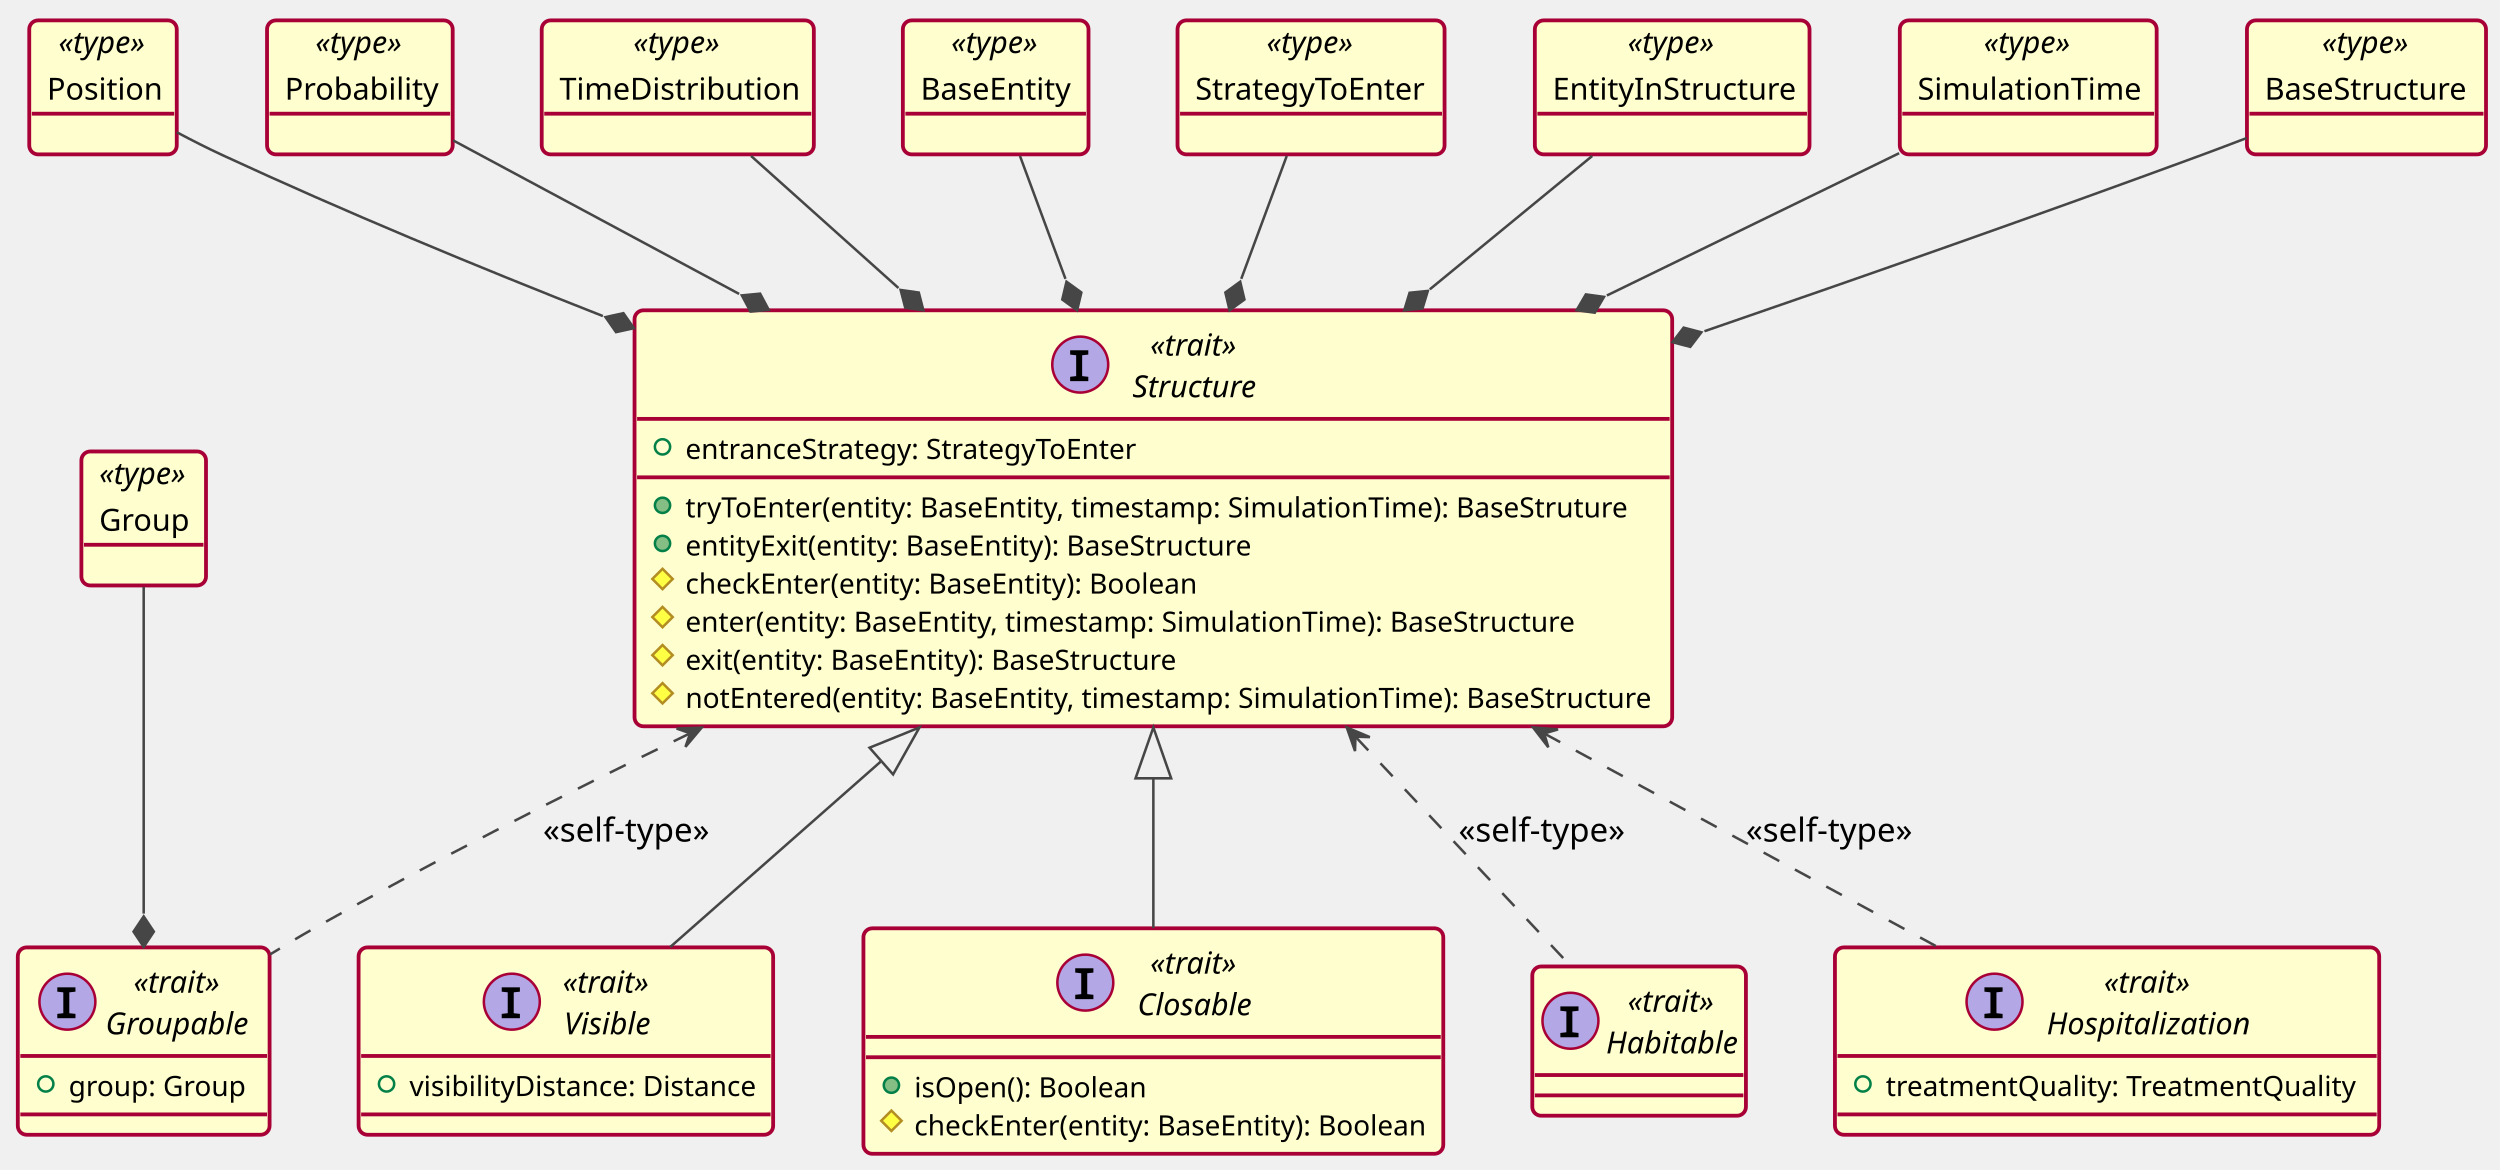
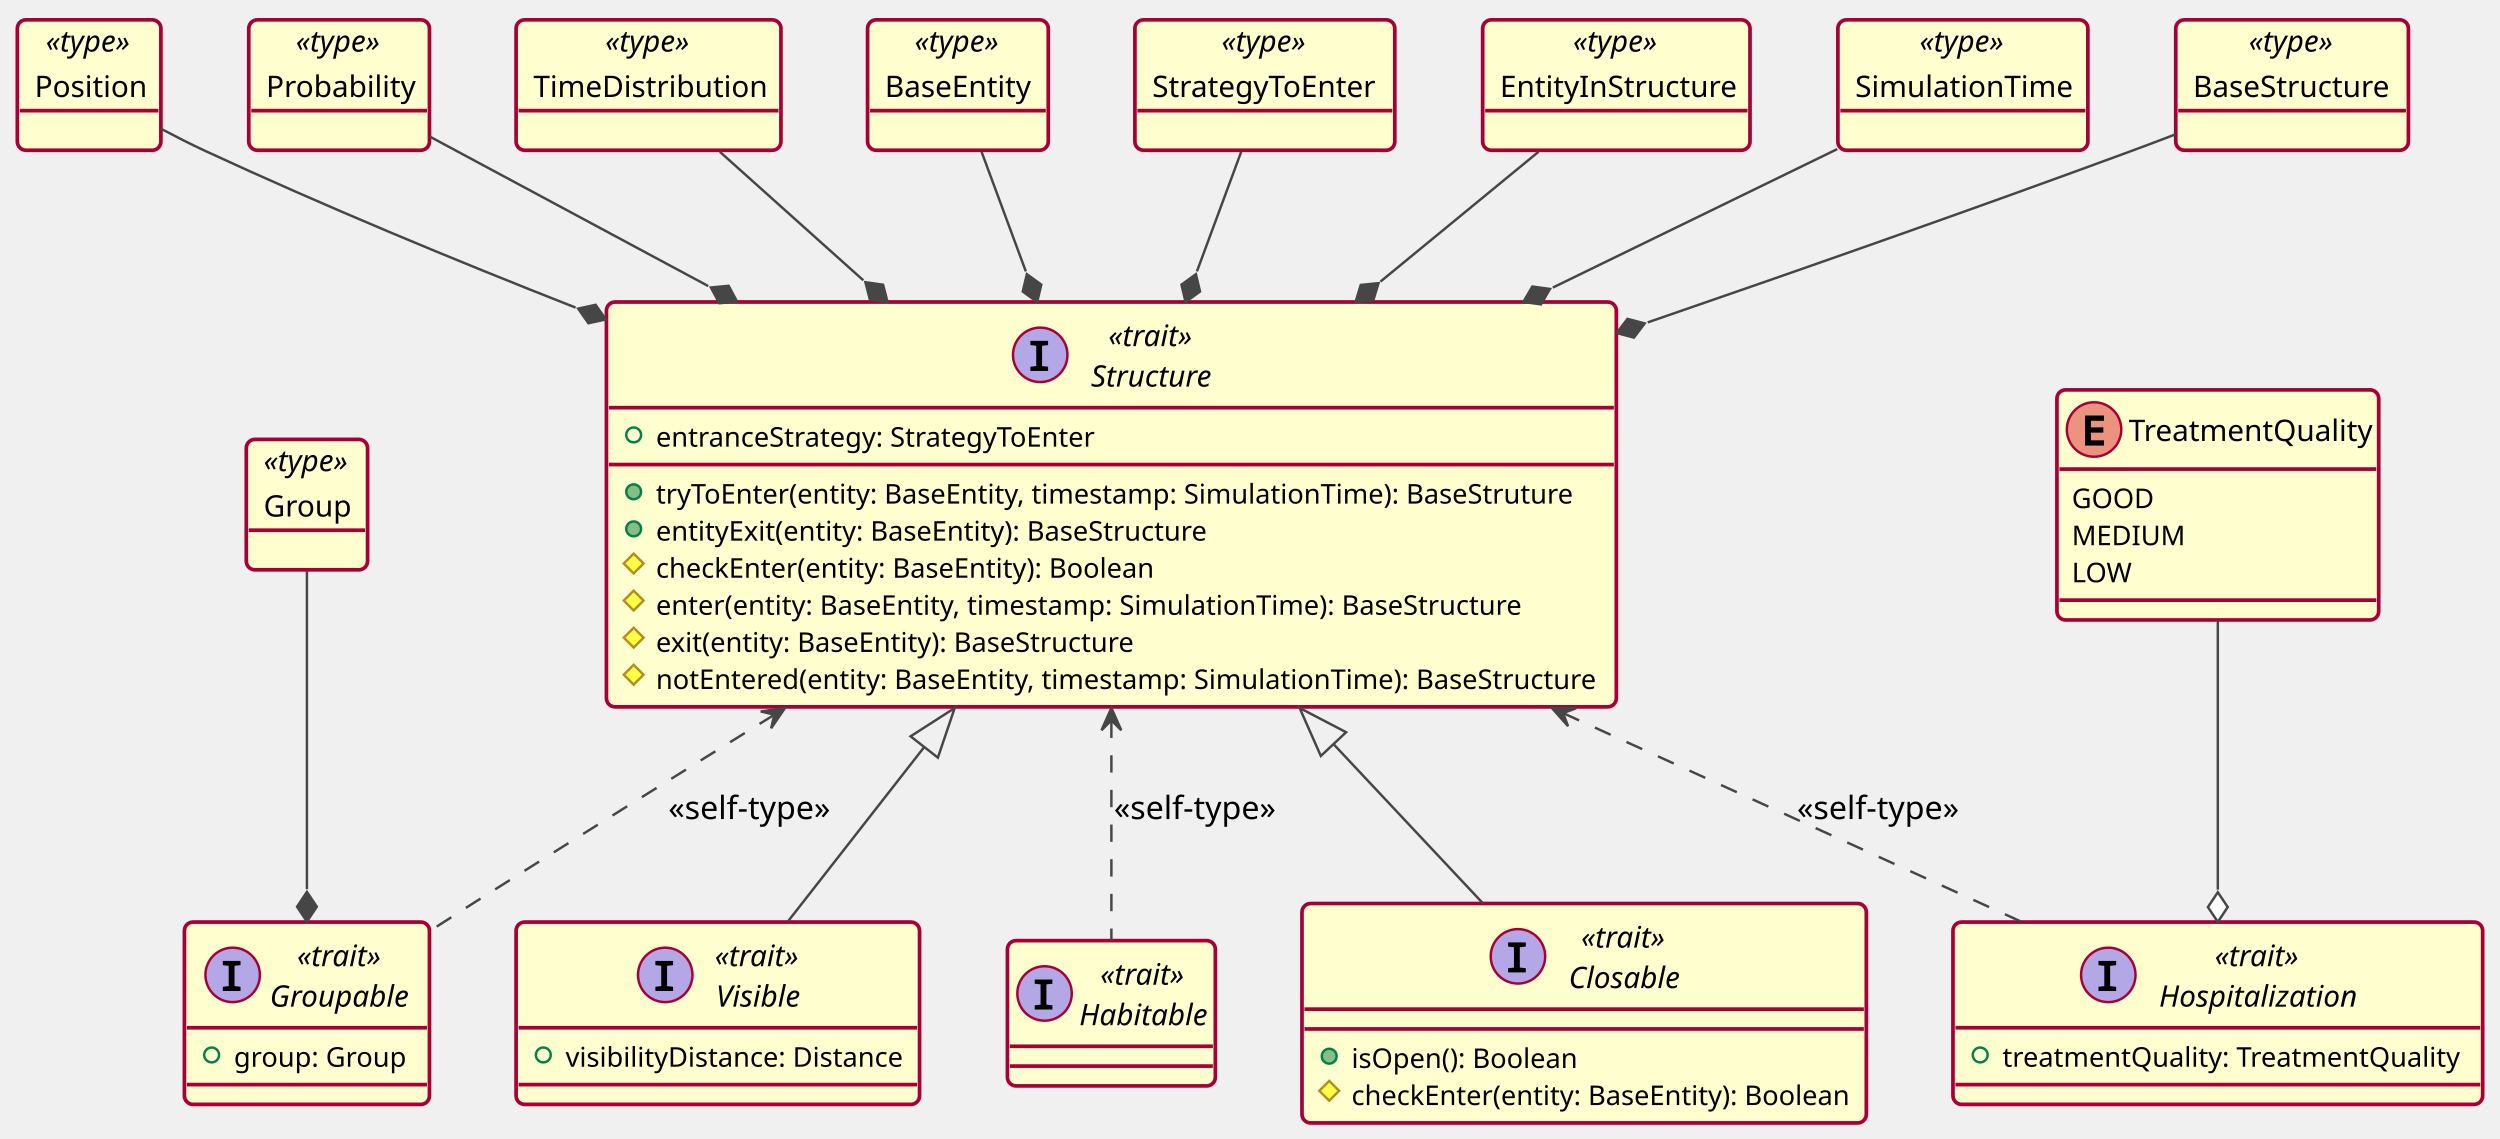
- <svg xmlns="http://www.w3.org/2000/svg" contentScriptType="application/ecmascript" contentStyleType="text/css" height="460px" preserveAspectRatio="none" style="width:983px;height:460px;background:#FFFFFF;" version="1.1" viewBox="0 0 983 460" width="983px" zoomAndPan="magnify">
+ <svg xmlns="http://www.w3.org/2000/svg" contentScriptType="application/ecmascript" contentStyleType="text/css" height="460px" preserveAspectRatio="none" style="width:1010px;height:460px;background:#FFFFFF;" version="1.1" viewBox="0 0 1010 460" width="1010px" zoomAndPan="magnify">
  <defs />
  <g>
-     <rect codeLine="3" fill="#FEFECE" height="163.561" id="Structure" rx="3.5" ry="3.5" style="stroke:#A80036;stroke-width:1.5;" width="408" x="249.5" y="122.016" />
-     <ellipse cx="424.75" cy="143.36" fill="#B4A7E5" rx="11" ry="11" style="stroke:#A80036;stroke-width:1.0;" />
-     <path d="M420.781,149.86 L420.781,148.157 L423.141,147.891 L423.141,139.688 L420.781,139.423 L420.781,137.72 L427.922,137.72 L427.922,139.423 L425.5,139.688 L425.5,147.891 L427.922,148.157 L427.922,149.86 L420.781,149.86 Z " fill="#000000" />
-     <text fill="#000000" font-family="sans-serif" font-size="12" font-style="italic" lengthAdjust="spacing" textLength="35" x="452.25" y="139.844">«trait»</text>
-     <text fill="#000000" font-family="sans-serif" font-size="12" font-style="italic" lengthAdjust="spacing" textLength="49" x="445.25" y="156.188">Structure</text>
-     <line style="stroke:#A80036;stroke-width:1.5;" x1="250.5" x2="656.5" y1="164.704" y2="164.704" />
-     <ellipse cx="260.5" cy="175.704" rx="3" ry="3" style="stroke:#038048;stroke-width:1.0;fill:none;" />
-     <text fill="#000000" font-family="sans-serif" font-size="11" lengthAdjust="spacing" textLength="181" x="269.5" y="180.463">entranceStrategy: StrategyToEnter</text>
-     <line style="stroke:#A80036;stroke-width:1.5;" x1="250.5" x2="656.5" y1="187.686" y2="187.686" />
-     <ellipse cx="260.5" cy="198.686" fill="#84BE84" rx="3" ry="3" style="stroke:#038048;stroke-width:1.0;" />
-     <text fill="#000000" font-family="sans-serif" font-size="11" lengthAdjust="spacing" textLength="374" x="269.5" y="203.445">tryToEnter(entity: BaseEntity, timestamp: SimulationTime): BaseStruture</text>
-     <ellipse cx="260.5" cy="213.668" fill="#84BE84" rx="3" ry="3" style="stroke:#038048;stroke-width:1.0;" />
-     <text fill="#000000" font-family="sans-serif" font-size="11" lengthAdjust="spacing" textLength="224" x="269.5" y="218.427">entityExit(entity: BaseEntity): BaseStructure</text>
-     <polygon fill="#FFFF44" points="260.5,223.65,264.5,227.65,260.5,231.65,256.5,227.65" style="stroke:#B38D22;stroke-width:1.0;" />
-     <text fill="#000000" font-family="sans-serif" font-size="11" lengthAdjust="spacing" textLength="202" x="269.5" y="233.409">checkEnter(entity: BaseEntity): Boolean</text>
-     <polygon fill="#FFFF44" points="260.5,238.632,264.5,242.632,260.5,246.632,256.5,242.632" style="stroke:#B38D22;stroke-width:1.0;" />
-     <text fill="#000000" font-family="sans-serif" font-size="11" lengthAdjust="spacing" textLength="351" x="269.5" y="248.391">enter(entity: BaseEntity, timestamp: SimulationTime): BaseStructure</text>
-     <polygon fill="#FFFF44" points="260.5,253.614,264.5,257.614,260.5,261.614,256.5,257.614" style="stroke:#B38D22;stroke-width:1.0;" />
-     <text fill="#000000" font-family="sans-serif" font-size="11" lengthAdjust="spacing" textLength="194" x="269.5" y="263.373">exit(entity: BaseEntity): BaseStructure</text>
-     <polygon fill="#FFFF44" points="260.5,268.596,264.5,272.596,260.5,276.596,256.5,272.596" style="stroke:#B38D22;stroke-width:1.0;" />
-     <text fill="#000000" font-family="sans-serif" font-size="11" lengthAdjust="spacing" textLength="382" x="269.5" y="278.354">notEntered(entity: BaseEntity, timestamp: SimulationTime): BaseStructure</text>
-     <rect codeLine="13" fill="#FEFECE" height="73.67" id="Visible" rx="3.5" ry="3.5" style="stroke:#A80036;stroke-width:1.5;" width="163" x="141" y="372.516" />
-     <ellipse cx="201.25" cy="393.86" fill="#B4A7E5" rx="11" ry="11" style="stroke:#A80036;stroke-width:1.0;" />
-     <path d="M197.281,400.36 L197.281,398.657 L199.641,398.391 L199.641,390.188 L197.281,389.923 L197.281,388.219 L204.422,388.219 L204.422,389.923 L202,390.188 L202,398.391 L204.422,398.657 L204.422,400.36 L197.281,400.36 Z " fill="#000000" />
-     <text fill="#000000" font-family="sans-serif" font-size="12" font-style="italic" lengthAdjust="spacing" textLength="35" x="221.25" y="390.344">«trait»</text>
-     <text fill="#000000" font-family="sans-serif" font-size="12" font-style="italic" lengthAdjust="spacing" textLength="34" x="221.75" y="406.688">Visible</text>
-     <line style="stroke:#A80036;stroke-width:1.5;" x1="142" x2="303" y1="415.204" y2="415.204" />
-     <ellipse cx="152" cy="426.204" rx="3" ry="3" style="stroke:#038048;stroke-width:1.0;fill:none;" />
-     <text fill="#000000" font-family="sans-serif" font-size="11" lengthAdjust="spacing" textLength="137" x="161" y="430.963">visibilityDistance: Distance</text>
-     <line style="stroke:#A80036;stroke-width:1.5;" x1="142" x2="303" y1="438.186" y2="438.186" />
-     <rect codeLine="17" fill="#FEFECE" height="88.652" id="Closable" rx="3.5" ry="3.5" style="stroke:#A80036;stroke-width:1.5;" width="228" x="339.5" y="365.016" />
-     <ellipse cx="426.75" cy="386.36" fill="#B4A7E5" rx="11" ry="11" style="stroke:#A80036;stroke-width:1.0;" />
-     <path d="M422.781,392.86 L422.781,391.157 L425.141,390.891 L425.141,382.688 L422.781,382.423 L422.781,380.719 L429.922,380.719 L429.922,382.423 L427.5,382.688 L427.5,390.891 L429.922,391.157 L429.922,392.86 L422.781,392.86 Z " fill="#000000" />
-     <text fill="#000000" font-family="sans-serif" font-size="12" font-style="italic" lengthAdjust="spacing" textLength="35" x="452.25" y="382.844">«trait»</text>
-     <text fill="#000000" font-family="sans-serif" font-size="12" font-style="italic" lengthAdjust="spacing" textLength="45" x="447.25" y="399.188">Closable</text>
-     <line style="stroke:#A80036;stroke-width:1.5;" x1="340.5" x2="566.5" y1="407.704" y2="407.704" />
-     <line style="stroke:#A80036;stroke-width:1.5;" x1="340.5" x2="566.5" y1="415.704" y2="415.704" />
-     <ellipse cx="350.5" cy="426.704" fill="#84BE84" rx="3" ry="3" style="stroke:#038048;stroke-width:1.0;" />
-     <text fill="#000000" font-family="sans-serif" font-size="11" lengthAdjust="spacing" textLength="92" x="359.5" y="431.463">isOpen(): Boolean</text>
-     <polygon fill="#FFFF44" points="350.5,436.686,354.5,440.686,350.5,444.686,346.5,440.686" style="stroke:#B38D22;stroke-width:1.0;" />
-     <text fill="#000000" font-family="sans-serif" font-size="11" lengthAdjust="spacing" textLength="202" x="359.5" y="446.445">checkEnter(entity: BaseEntity): Boolean</text>
-     <rect codeLine="22" fill="#FEFECE" height="73.67" id="Groupable" rx="3.5" ry="3.5" style="stroke:#A80036;stroke-width:1.5;" width="99" x="7" y="372.516" />
-     <ellipse cx="26.5" cy="393.86" fill="#B4A7E5" rx="11" ry="11" style="stroke:#A80036;stroke-width:1.0;" />
-     <path d="M22.531,400.36 L22.531,398.657 L24.891,398.391 L24.891,390.188 L22.531,389.923 L22.531,388.219 L29.672,388.219 L29.672,389.923 L27.25,390.188 L27.25,398.391 L29.672,398.657 L29.672,400.36 L22.531,400.36 Z " fill="#000000" />
-     <text fill="#000000" font-family="sans-serif" font-size="12" font-style="italic" lengthAdjust="spacing" textLength="35" x="52.5" y="390.344">«trait»</text>
-     <text fill="#000000" font-family="sans-serif" font-size="12" font-style="italic" lengthAdjust="spacing" textLength="57" x="41.5" y="406.688">Groupable</text>
-     <line style="stroke:#A80036;stroke-width:1.5;" x1="8" x2="105" y1="415.204" y2="415.204" />
-     <ellipse cx="18" cy="426.204" rx="3" ry="3" style="stroke:#038048;stroke-width:1.0;fill:none;" />
-     <text fill="#000000" font-family="sans-serif" font-size="11" lengthAdjust="spacing" textLength="73" x="27" y="430.963">group: Group</text>
-     <line style="stroke:#A80036;stroke-width:1.5;" x1="8" x2="105" y1="438.186" y2="438.186" />
-     <rect codeLine="26" fill="#FEFECE" height="58.688" id="Habitable" rx="3.5" ry="3.5" style="stroke:#A80036;stroke-width:1.5;" width="84" x="602.5" y="380.016" />
-     <ellipse cx="617.5" cy="401.36" fill="#B4A7E5" rx="11" ry="11" style="stroke:#A80036;stroke-width:1.0;" />
-     <path d="M613.531,407.86 L613.531,406.157 L615.891,405.891 L615.891,397.688 L613.531,397.423 L613.531,395.719 L620.672,395.719 L620.672,397.423 L618.25,397.688 L618.25,405.891 L620.672,406.157 L620.672,407.86 L613.531,407.86 Z " fill="#000000" />
-     <text fill="#000000" font-family="sans-serif" font-size="12" font-style="italic" lengthAdjust="spacing" textLength="35" x="640" y="397.844">«trait»</text>
-     <text fill="#000000" font-family="sans-serif" font-size="12" font-style="italic" lengthAdjust="spacing" textLength="52" x="631.5" y="414.188">Habitable</text>
-     <line style="stroke:#A80036;stroke-width:1.5;" x1="603.5" x2="685.5" y1="422.704" y2="422.704" />
-     <line style="stroke:#A80036;stroke-width:1.5;" x1="603.5" x2="685.5" y1="430.704" y2="430.704" />
-     <rect codeLine="28" fill="#FEFECE" height="73.67" id="Hospitalization" rx="3.5" ry="3.5" style="stroke:#A80036;stroke-width:1.5;" width="214" x="721.5" y="372.516" />
-     <ellipse cx="784.25" cy="393.86" fill="#B4A7E5" rx="11" ry="11" style="stroke:#A80036;stroke-width:1.0;" />
-     <path d="M780.281,400.36 L780.281,398.657 L782.641,398.391 L782.641,390.188 L780.281,389.923 L780.281,388.219 L787.422,388.219 L787.422,389.923 L785,390.188 L785,398.391 L787.422,398.657 L787.422,400.36 L780.281,400.36 Z " fill="#000000" />
-     <text fill="#000000" font-family="sans-serif" font-size="12" font-style="italic" lengthAdjust="spacing" textLength="35" x="827.25" y="390.344">«trait»</text>
-     <text fill="#000000" font-family="sans-serif" font-size="12" font-style="italic" lengthAdjust="spacing" textLength="80" x="804.75" y="406.688">Hospitalization</text>
-     <line style="stroke:#A80036;stroke-width:1.5;" x1="722.5" x2="934.5" y1="415.204" y2="415.204" />
-     <ellipse cx="732.5" cy="426.204" rx="3" ry="3" style="stroke:#038048;stroke-width:1.0;fill:none;" />
-     <text fill="#000000" font-family="sans-serif" font-size="11" lengthAdjust="spacing" textLength="188" x="741.5" y="430.963">treatmentQuality: TreatmentQuality</text>
-     <line style="stroke:#A80036;stroke-width:1.5;" x1="722.5" x2="934.5" y1="438.186" y2="438.186" />
-     <rect fill="#FEFECE" height="52.688" rx="3.5" ry="3.5" style="stroke:#A80036;stroke-width:1.5;" width="58" x="11.5" y="8.016" />
-     <text fill="#000000" font-family="sans-serif" font-size="12" font-style="italic" lengthAdjust="spacing" textLength="35" x="23" y="20.844">«type»</text>
-     <text fill="#000000" font-family="sans-serif" font-size="12" lengthAdjust="spacing" textLength="44" x="18.5" y="39.188">Position</text>
-     <line style="stroke:#A80036;stroke-width:1.5;" x1="12.5" x2="68.5" y1="44.704" y2="44.704" />
-     <rect fill="#FEFECE" height="52.688" rx="3.5" ry="3.5" style="stroke:#A80036;stroke-width:1.5;" width="73" x="105" y="8.016" />
-     <text fill="#000000" font-family="sans-serif" font-size="12" font-style="italic" lengthAdjust="spacing" textLength="35" x="124" y="20.844">«type»</text>
-     <text fill="#000000" font-family="sans-serif" font-size="12" lengthAdjust="spacing" textLength="59" x="112" y="39.188">Probability</text>
-     <line style="stroke:#A80036;stroke-width:1.5;" x1="106" x2="177" y1="44.704" y2="44.704" />
-     <rect fill="#FEFECE" height="52.688" rx="3.5" ry="3.5" style="stroke:#A80036;stroke-width:1.5;" width="107" x="213" y="8.016" />
-     <text fill="#000000" font-family="sans-serif" font-size="12" font-style="italic" lengthAdjust="spacing" textLength="35" x="249" y="20.844">«type»</text>
-     <text fill="#000000" font-family="sans-serif" font-size="12" lengthAdjust="spacing" textLength="93" x="220" y="39.188">TimeDistribution</text>
-     <line style="stroke:#A80036;stroke-width:1.5;" x1="214" x2="319" y1="44.704" y2="44.704" />
-     <rect fill="#FEFECE" height="52.688" rx="3.5" ry="3.5" style="stroke:#A80036;stroke-width:1.5;" width="73" x="355" y="8.016" />
-     <text fill="#000000" font-family="sans-serif" font-size="12" font-style="italic" lengthAdjust="spacing" textLength="35" x="374" y="20.844">«type»</text>
-     <text fill="#000000" font-family="sans-serif" font-size="12" lengthAdjust="spacing" textLength="59" x="362" y="39.188">BaseEntity</text>
-     <line style="stroke:#A80036;stroke-width:1.5;" x1="356" x2="427" y1="44.704" y2="44.704" />
-     <rect fill="#FEFECE" height="52.688" rx="3.5" ry="3.5" style="stroke:#A80036;stroke-width:1.5;" width="105" x="463" y="8.016" />
-     <text fill="#000000" font-family="sans-serif" font-size="12" font-style="italic" lengthAdjust="spacing" textLength="35" x="498" y="20.844">«type»</text>
-     <text fill="#000000" font-family="sans-serif" font-size="12" lengthAdjust="spacing" textLength="91" x="470" y="39.188">StrategyToEnter</text>
-     <line style="stroke:#A80036;stroke-width:1.5;" x1="464" x2="567" y1="44.704" y2="44.704" />
-     <rect fill="#FEFECE" height="52.688" rx="3.5" ry="3.5" style="stroke:#A80036;stroke-width:1.5;" width="108" x="603.5" y="8.016" />
-     <text fill="#000000" font-family="sans-serif" font-size="12" font-style="italic" lengthAdjust="spacing" textLength="35" x="640" y="20.844">«type»</text>
-     <text fill="#000000" font-family="sans-serif" font-size="12" lengthAdjust="spacing" textLength="94" x="610.5" y="39.188">EntityInStructure</text>
-     <line style="stroke:#A80036;stroke-width:1.5;" x1="604.5" x2="710.5" y1="44.704" y2="44.704" />
-     <rect fill="#FEFECE" height="52.688" rx="3.5" ry="3.5" style="stroke:#A80036;stroke-width:1.5;" width="101" x="747" y="8.016" />
-     <text fill="#000000" font-family="sans-serif" font-size="12" font-style="italic" lengthAdjust="spacing" textLength="35" x="780" y="20.844">«type»</text>
-     <text fill="#000000" font-family="sans-serif" font-size="12" lengthAdjust="spacing" textLength="87" x="754" y="39.188">SimulationTime</text>
-     <line style="stroke:#A80036;stroke-width:1.5;" x1="748" x2="847" y1="44.704" y2="44.704" />
-     <rect fill="#FEFECE" height="52.688" rx="3.5" ry="3.5" style="stroke:#A80036;stroke-width:1.5;" width="94" x="883.5" y="8.016" />
-     <text fill="#000000" font-family="sans-serif" font-size="12" font-style="italic" lengthAdjust="spacing" textLength="35" x="913" y="20.844">«type»</text>
-     <text fill="#000000" font-family="sans-serif" font-size="12" lengthAdjust="spacing" textLength="80" x="890.5" y="39.188">BaseStructure</text>
-     <line style="stroke:#A80036;stroke-width:1.5;" x1="884.5" x2="976.5" y1="44.704" y2="44.704" />
-     <rect fill="#FEFECE" height="52.688" rx="3.5" ry="3.5" style="stroke:#A80036;stroke-width:1.5;" width="49" x="32" y="177.516" />
-     <text fill="#000000" font-family="sans-serif" font-size="12" font-style="italic" lengthAdjust="spacing" textLength="35" x="39" y="190.344">«type»</text>
-     <text fill="#000000" font-family="sans-serif" font-size="12" lengthAdjust="spacing" textLength="35" x="39" y="208.688">Group</text>
-     <line style="stroke:#A80036;stroke-width:1.5;" x1="33" x2="80" y1="214.204" y2="214.204" />
-     <path codeLine="42" d="M346.26,299.486 C316.85,325.396 286.72,351.936 263.55,372.346 " fill="none" id="Structure-backto-Visible" style="stroke:#454645;stroke-width:1.0;" />
-     <polygon fill="none" points="341.9,293.996,361.54,286.026,351.16,304.506,341.9,293.996" style="stroke:#454645;stroke-width:1.0;" />
-     <path codeLine="43" d="M453.5,306.166 C453.5,326.856 453.5,347.576 453.5,364.916 " fill="none" id="Structure-backto-Closable" style="stroke:#454645;stroke-width:1.0;" />
-     <polygon fill="none" points="446.5,306.026,453.5,286.026,460.5,306.026,446.5,306.026" style="stroke:#454645;stroke-width:1.0;" />
-     <path codeLine="45" d="M271.17,288.416 C222.56,311.996 170.51,338.496 123.5,365.016 C117.82,368.216 111.97,371.716 106.2,375.276 " fill="none" id="Structure-backto-Groupable" style="stroke:#454645;stroke-width:1.0;stroke-dasharray:7.0,7.0;" />
-     <polygon fill="#454645" points="275.87,286.136,266.027,286.47,271.373,288.32,269.522,293.666,275.87,286.136" style="stroke:#454645;stroke-width:1.0;" />
-     <text fill="#000000" font-family="sans-serif" font-size="13" lengthAdjust="spacing" textLength="65" x="213.5" y="330.913">«self-type»</text>
-     <path codeLine="46" d="M533.21,289.936 C563.39,322.106 595.75,356.576 617.74,380.006 " fill="none" id="Structure-backto-Habitable" style="stroke:#454645;stroke-width:1.0;stroke-dasharray:7.0,7.0;" />
-     <polygon fill="#454645" points="529.54,286.026,532.795,295.321,532.967,289.667,538.621,289.838,529.54,286.026" style="stroke:#454645;stroke-width:1.0;" />
-     <text fill="#000000" font-family="sans-serif" font-size="13" lengthAdjust="spacing" textLength="65" x="573.5" y="330.913">«self-type»</text>
-     <path codeLine="47" d="M607.32,288.486 C661.19,317.726 718.9,349.036 761.85,372.346 " fill="none" id="Structure-backto-Hospitalization" style="stroke:#454645;stroke-width:1.0;stroke-dasharray:7.0,7.0;" />
-     <polygon fill="#454645" points="602.79,286.026,608.795,293.832,607.186,288.409,612.608,286.8,602.79,286.026" style="stroke:#454645;stroke-width:1.0;" />
-     <text fill="#000000" font-family="sans-serif" font-size="13" lengthAdjust="spacing" textLength="65" x="686.5" y="330.913">«self-type»</text>
-     <path codeLine="49" d="M69.54,52.016 C75.42,55.146 81.6,58.286 87.5,61.016 C135.21,83.106 187.4,104.776 237.04,124.276 " fill="none" id="Position-to-Structure" style="stroke:#454645;stroke-width:1.0;" />
-     <polygon fill="#454645" points="249.26,129.056,245.131,123.144,238.086,124.681,242.215,130.593,249.26,129.056" style="stroke:#454645;stroke-width:1.0;" />
-     <path codeLine="50" d="M178.21,55.226 C206.69,70.516 248.32,92.866 290.63,115.576 " fill="none" id="Probability-to-Structure" style="stroke:#454645;stroke-width:1.0;" />
-     <polygon fill="#454645" points="302.27,121.826,298.875,115.464,291.697,116.15,295.092,122.512,302.27,121.826" style="stroke:#454645;stroke-width:1.0;" />
-     <path codeLine="51" d="M295.31,61.316 C311.21,75.566 332.01,94.196 353.28,113.246 " fill="none" id="TimeDistribution-to-Structure" style="stroke:#454645;stroke-width:1.0;" />
-     <polygon fill="#454645" points="363.07,122.016,361.268,115.034,354.13,114.012,355.932,120.994,363.07,122.016" style="stroke:#454645;stroke-width:1.0;" />
-     <path codeLine="52" d="M401.05,61.316 C405.99,74.666 412.36,91.866 418.94,109.646 " fill="none" id="BaseEntity-to-Structure" style="stroke:#454645;stroke-width:1.0;" />
-     <polygon fill="#454645" points="423.52,122.016,425.187,115,419.351,110.763,417.685,117.779,423.52,122.016" style="stroke:#454645;stroke-width:1.0;" />
-     <path codeLine="53" d="M505.95,61.316 C501.01,74.666 494.64,91.866 488.06,109.646 " fill="none" id="StrategyToEnter-to-Structure" style="stroke:#454645;stroke-width:1.0;" />
-     <polygon fill="#454645" points="483.48,122.016,489.315,117.779,487.649,110.763,481.813,115,483.48,122.016" style="stroke:#454645;stroke-width:1.0;" />
-     <path codeLine="54" d="M626.07,61.316 C608.57,75.696 585.62,94.536 562.2,113.766 " fill="none" id="EntityInStructure-to-Structure" style="stroke:#454645;stroke-width:1.0;" />
-     <polygon fill="#454645" points="552.15,122.016,559.325,121.295,561.419,114.395,554.244,115.116,552.15,122.016" style="stroke:#454645;stroke-width:1.0;" />
-     <path codeLine="55" d="M746.74,60.236 C715.74,75.326 674.03,95.636 631.82,116.186 " fill="none" id="SimulationTime-to-Structure" style="stroke:#454645;stroke-width:1.0;" />
-     <polygon fill="#454645" points="619.91,121.986,627.055,122.958,630.701,116.736,623.555,115.764,619.91,121.986" style="stroke:#454645;stroke-width:1.0;" />
-     <path codeLine="56" d="M883.37,54.276 C877.37,56.586 871.3,58.876 865.5,61.016 C802.35,84.276 733.35,108.506 670.19,130.236 " fill="none" id="BaseStructure-to-Structure" style="stroke:#454645;stroke-width:1.0;" />
-     <polygon fill="#454645" points="657.63,134.556,664.605,136.388,668.978,130.655,662.004,128.823,657.63,134.556" style="stroke:#454645;stroke-width:1.0;" />
-     <path codeLine="58" d="M56.5,230.786 C56.5,262.976 56.5,318.736 56.5,359.236 " fill="none" id="Group-to-Groupable" style="stroke:#454645;stroke-width:1.0;" />
-     <polygon fill="#454645" points="56.5,372.326,60.5,366.326,56.5,360.326,52.5,366.326,56.5,372.326" style="stroke:#454645;stroke-width:1.0;" />
+     <rect codeLine="3" fill="#FEFECE" height="163.561" id="Structure" rx="3.5" ry="3.5" style="stroke:#A80036;stroke-width:1.5;" width="408" x="245" y="122.016" />
+     <ellipse cx="420.25" cy="143.36" fill="#B4A7E5" rx="11" ry="11" style="stroke:#A80036;stroke-width:1.0;" />
+     <path d="M416.281,149.86 L416.281,148.157 L418.641,147.891 L418.641,139.688 L416.281,139.423 L416.281,137.72 L423.422,137.72 L423.422,139.423 L421,139.688 L421,147.891 L423.422,148.157 L423.422,149.86 L416.281,149.86 Z " fill="#000000" />
+     <text fill="#000000" font-family="sans-serif" font-size="12" font-style="italic" lengthAdjust="spacing" textLength="35" x="447.75" y="139.844">«trait»</text>
+     <text fill="#000000" font-family="sans-serif" font-size="12" font-style="italic" lengthAdjust="spacing" textLength="49" x="440.75" y="156.188">Structure</text>
+     <line style="stroke:#A80036;stroke-width:1.5;" x1="246" x2="652" y1="164.704" y2="164.704" />
+     <ellipse cx="256" cy="175.704" rx="3" ry="3" style="stroke:#038048;stroke-width:1.0;fill:none;" />
+     <text fill="#000000" font-family="sans-serif" font-size="11" lengthAdjust="spacing" textLength="181" x="265" y="180.463">entranceStrategy: StrategyToEnter</text>
+     <line style="stroke:#A80036;stroke-width:1.5;" x1="246" x2="652" y1="187.686" y2="187.686" />
+     <ellipse cx="256" cy="198.686" fill="#84BE84" rx="3" ry="3" style="stroke:#038048;stroke-width:1.0;" />
+     <text fill="#000000" font-family="sans-serif" font-size="11" lengthAdjust="spacing" textLength="374" x="265" y="203.445">tryToEnter(entity: BaseEntity, timestamp: SimulationTime): BaseStruture</text>
+     <ellipse cx="256" cy="213.668" fill="#84BE84" rx="3" ry="3" style="stroke:#038048;stroke-width:1.0;" />
+     <text fill="#000000" font-family="sans-serif" font-size="11" lengthAdjust="spacing" textLength="224" x="265" y="218.427">entityExit(entity: BaseEntity): BaseStructure</text>
+     <polygon fill="#FFFF44" points="256,223.65,260,227.65,256,231.65,252,227.65" style="stroke:#B38D22;stroke-width:1.0;" />
+     <text fill="#000000" font-family="sans-serif" font-size="11" lengthAdjust="spacing" textLength="202" x="265" y="233.409">checkEnter(entity: BaseEntity): Boolean</text>
+     <polygon fill="#FFFF44" points="256,238.632,260,242.632,256,246.632,252,242.632" style="stroke:#B38D22;stroke-width:1.0;" />
+     <text fill="#000000" font-family="sans-serif" font-size="11" lengthAdjust="spacing" textLength="351" x="265" y="248.391">enter(entity: BaseEntity, timestamp: SimulationTime): BaseStructure</text>
+     <polygon fill="#FFFF44" points="256,253.614,260,257.614,256,261.614,252,257.614" style="stroke:#B38D22;stroke-width:1.0;" />
+     <text fill="#000000" font-family="sans-serif" font-size="11" lengthAdjust="spacing" textLength="194" x="265" y="263.373">exit(entity: BaseEntity): BaseStructure</text>
+     <polygon fill="#FFFF44" points="256,268.596,260,272.596,256,276.596,252,272.596" style="stroke:#B38D22;stroke-width:1.0;" />
+     <text fill="#000000" font-family="sans-serif" font-size="11" lengthAdjust="spacing" textLength="382" x="265" y="278.354">notEntered(entity: BaseEntity, timestamp: SimulationTime): BaseStructure</text>
+     <rect codeLine="13" fill="#FEFECE" height="73.67" id="Visible" rx="3.5" ry="3.5" style="stroke:#A80036;stroke-width:1.5;" width="163" x="208.5" y="372.516" />
+     <ellipse cx="268.75" cy="393.86" fill="#B4A7E5" rx="11" ry="11" style="stroke:#A80036;stroke-width:1.0;" />
+     <path d="M264.781,400.36 L264.781,398.657 L267.141,398.391 L267.141,390.188 L264.781,389.923 L264.781,388.219 L271.922,388.219 L271.922,389.923 L269.5,390.188 L269.5,398.391 L271.922,398.657 L271.922,400.36 L264.781,400.36 Z " fill="#000000" />
+     <text fill="#000000" font-family="sans-serif" font-size="12" font-style="italic" lengthAdjust="spacing" textLength="35" x="288.75" y="390.344">«trait»</text>
+     <text fill="#000000" font-family="sans-serif" font-size="12" font-style="italic" lengthAdjust="spacing" textLength="34" x="289.25" y="406.688">Visible</text>
+     <line style="stroke:#A80036;stroke-width:1.5;" x1="209.5" x2="370.5" y1="415.204" y2="415.204" />
+     <ellipse cx="219.5" cy="426.204" rx="3" ry="3" style="stroke:#038048;stroke-width:1.0;fill:none;" />
+     <text fill="#000000" font-family="sans-serif" font-size="11" lengthAdjust="spacing" textLength="137" x="228.5" y="430.963">visibilityDistance: Distance</text>
+     <line style="stroke:#A80036;stroke-width:1.5;" x1="209.5" x2="370.5" y1="438.186" y2="438.186" />
+     <rect codeLine="17" fill="#FEFECE" height="88.652" id="Closable" rx="3.5" ry="3.5" style="stroke:#A80036;stroke-width:1.5;" width="228" x="526" y="365.016" />
+     <ellipse cx="613.25" cy="386.36" fill="#B4A7E5" rx="11" ry="11" style="stroke:#A80036;stroke-width:1.0;" />
+     <path d="M609.281,392.86 L609.281,391.157 L611.641,390.891 L611.641,382.688 L609.281,382.423 L609.281,380.719 L616.422,380.719 L616.422,382.423 L614,382.688 L614,390.891 L616.422,391.157 L616.422,392.86 L609.281,392.86 Z " fill="#000000" />
+     <text fill="#000000" font-family="sans-serif" font-size="12" font-style="italic" lengthAdjust="spacing" textLength="35" x="638.75" y="382.844">«trait»</text>
+     <text fill="#000000" font-family="sans-serif" font-size="12" font-style="italic" lengthAdjust="spacing" textLength="45" x="633.75" y="399.188">Closable</text>
+     <line style="stroke:#A80036;stroke-width:1.5;" x1="527" x2="753" y1="407.704" y2="407.704" />
+     <line style="stroke:#A80036;stroke-width:1.5;" x1="527" x2="753" y1="415.704" y2="415.704" />
+     <ellipse cx="537" cy="426.704" fill="#84BE84" rx="3" ry="3" style="stroke:#038048;stroke-width:1.0;" />
+     <text fill="#000000" font-family="sans-serif" font-size="11" lengthAdjust="spacing" textLength="92" x="546" y="431.463">isOpen(): Boolean</text>
+     <polygon fill="#FFFF44" points="537,436.686,541,440.686,537,444.686,533,440.686" style="stroke:#B38D22;stroke-width:1.0;" />
+     <text fill="#000000" font-family="sans-serif" font-size="11" lengthAdjust="spacing" textLength="202" x="546" y="446.445">checkEnter(entity: BaseEntity): Boolean</text>
+     <rect codeLine="22" fill="#FEFECE" height="73.67" id="Groupable" rx="3.5" ry="3.5" style="stroke:#A80036;stroke-width:1.5;" width="99" x="74.5" y="372.516" />
+     <ellipse cx="94" cy="393.86" fill="#B4A7E5" rx="11" ry="11" style="stroke:#A80036;stroke-width:1.0;" />
+     <path d="M90.031,400.36 L90.031,398.657 L92.391,398.391 L92.391,390.188 L90.031,389.923 L90.031,388.219 L97.172,388.219 L97.172,389.923 L94.75,390.188 L94.75,398.391 L97.172,398.657 L97.172,400.36 L90.031,400.36 Z " fill="#000000" />
+     <text fill="#000000" font-family="sans-serif" font-size="12" font-style="italic" lengthAdjust="spacing" textLength="35" x="120" y="390.344">«trait»</text>
+     <text fill="#000000" font-family="sans-serif" font-size="12" font-style="italic" lengthAdjust="spacing" textLength="57" x="109" y="406.688">Groupable</text>
+     <line style="stroke:#A80036;stroke-width:1.5;" x1="75.5" x2="172.5" y1="415.204" y2="415.204" />
+     <ellipse cx="85.5" cy="426.204" rx="3" ry="3" style="stroke:#038048;stroke-width:1.0;fill:none;" />
+     <text fill="#000000" font-family="sans-serif" font-size="11" lengthAdjust="spacing" textLength="73" x="94.5" y="430.963">group: Group</text>
+     <line style="stroke:#A80036;stroke-width:1.5;" x1="75.5" x2="172.5" y1="438.186" y2="438.186" />
+     <rect codeLine="26" fill="#FEFECE" height="58.688" id="Habitable" rx="3.5" ry="3.5" style="stroke:#A80036;stroke-width:1.5;" width="84" x="407" y="380.016" />
+     <ellipse cx="422" cy="401.36" fill="#B4A7E5" rx="11" ry="11" style="stroke:#A80036;stroke-width:1.0;" />
+     <path d="M418.031,407.86 L418.031,406.157 L420.391,405.891 L420.391,397.688 L418.031,397.423 L418.031,395.719 L425.172,395.719 L425.172,397.423 L422.75,397.688 L422.75,405.891 L425.172,406.157 L425.172,407.86 L418.031,407.86 Z " fill="#000000" />
+     <text fill="#000000" font-family="sans-serif" font-size="12" font-style="italic" lengthAdjust="spacing" textLength="35" x="444.5" y="397.844">«trait»</text>
+     <text fill="#000000" font-family="sans-serif" font-size="12" font-style="italic" lengthAdjust="spacing" textLength="52" x="436" y="414.188">Habitable</text>
+     <line style="stroke:#A80036;stroke-width:1.5;" x1="408" x2="490" y1="422.704" y2="422.704" />
+     <line style="stroke:#A80036;stroke-width:1.5;" x1="408" x2="490" y1="430.704" y2="430.704" />
+     <rect codeLine="28" fill="#FEFECE" height="73.67" id="Hospitalization" rx="3.5" ry="3.5" style="stroke:#A80036;stroke-width:1.5;" width="214" x="789" y="372.516" />
+     <ellipse cx="851.75" cy="393.86" fill="#B4A7E5" rx="11" ry="11" style="stroke:#A80036;stroke-width:1.0;" />
+     <path d="M847.781,400.36 L847.781,398.657 L850.141,398.391 L850.141,390.188 L847.781,389.923 L847.781,388.219 L854.922,388.219 L854.922,389.923 L852.5,390.188 L852.5,398.391 L854.922,398.657 L854.922,400.36 L847.781,400.36 Z " fill="#000000" />
+     <text fill="#000000" font-family="sans-serif" font-size="12" font-style="italic" lengthAdjust="spacing" textLength="35" x="894.75" y="390.344">«trait»</text>
+     <text fill="#000000" font-family="sans-serif" font-size="12" font-style="italic" lengthAdjust="spacing" textLength="80" x="872.25" y="406.688">Hospitalization</text>
+     <line style="stroke:#A80036;stroke-width:1.5;" x1="790" x2="1002" y1="415.204" y2="415.204" />
+     <ellipse cx="800" cy="426.204" rx="3" ry="3" style="stroke:#038048;stroke-width:1.0;fill:none;" />
+     <text fill="#000000" font-family="sans-serif" font-size="11" lengthAdjust="spacing" textLength="188" x="809" y="430.963">treatmentQuality: TreatmentQuality</text>
+     <line style="stroke:#A80036;stroke-width:1.5;" x1="790" x2="1002" y1="438.186" y2="438.186" />
+     <rect codeLine="32" fill="#FEFECE" height="92.946" id="TreatmentQuality" rx="3.5" ry="3.5" style="stroke:#A80036;stroke-width:1.5;" width="130" x="831" y="157.516" />
+     <ellipse cx="846" cy="173.516" fill="#EB937F" rx="11" ry="11" style="stroke:#A80036;stroke-width:1.0;" />
+     <path d="M842.359,180.016 L842.359,167.875 L850.016,167.875 L850.016,170 L844.734,170 L844.734,172.657 L849.75,172.657 L849.75,174.782 L844.734,174.782 L844.734,177.891 L850.016,177.891 L850.016,180.016 L842.359,180.016 Z " fill="#000000" />
+     <text fill="#000000" font-family="sans-serif" font-size="12" lengthAdjust="spacing" textLength="98" x="860" y="178.172">TreatmentQuality</text>
+     <line style="stroke:#A80036;stroke-width:1.5;" x1="832" x2="960" y1="189.516" y2="189.516" />
+     <text fill="#000000" font-family="sans-serif" font-size="11" lengthAdjust="spacing" textLength="34" x="837" y="205.275">GOOD</text>
+     <text fill="#000000" font-family="sans-serif" font-size="11" lengthAdjust="spacing" textLength="46" x="837" y="220.257">MEDIUM</text>
+     <text fill="#000000" font-family="sans-serif" font-size="11" lengthAdjust="spacing" textLength="25" x="837" y="235.239">LOW</text>
+     <line style="stroke:#A80036;stroke-width:1.5;" x1="832" x2="960" y1="242.462" y2="242.462" />
+     <rect fill="#FEFECE" height="52.688" rx="3.5" ry="3.5" style="stroke:#A80036;stroke-width:1.5;" width="58" x="7" y="8.016" />
+     <text fill="#000000" font-family="sans-serif" font-size="12" font-style="italic" lengthAdjust="spacing" textLength="35" x="18.5" y="20.844">«type»</text>
+     <text fill="#000000" font-family="sans-serif" font-size="12" lengthAdjust="spacing" textLength="44" x="14" y="39.188">Position</text>
+     <line style="stroke:#A80036;stroke-width:1.5;" x1="8" x2="64" y1="44.704" y2="44.704" />
+     <rect fill="#FEFECE" height="52.688" rx="3.5" ry="3.5" style="stroke:#A80036;stroke-width:1.5;" width="73" x="100.5" y="8.016" />
+     <text fill="#000000" font-family="sans-serif" font-size="12" font-style="italic" lengthAdjust="spacing" textLength="35" x="119.5" y="20.844">«type»</text>
+     <text fill="#000000" font-family="sans-serif" font-size="12" lengthAdjust="spacing" textLength="59" x="107.5" y="39.188">Probability</text>
+     <line style="stroke:#A80036;stroke-width:1.5;" x1="101.5" x2="172.5" y1="44.704" y2="44.704" />
+     <rect fill="#FEFECE" height="52.688" rx="3.5" ry="3.5" style="stroke:#A80036;stroke-width:1.5;" width="107" x="208.5" y="8.016" />
+     <text fill="#000000" font-family="sans-serif" font-size="12" font-style="italic" lengthAdjust="spacing" textLength="35" x="244.5" y="20.844">«type»</text>
+     <text fill="#000000" font-family="sans-serif" font-size="12" lengthAdjust="spacing" textLength="93" x="215.5" y="39.188">TimeDistribution</text>
+     <line style="stroke:#A80036;stroke-width:1.5;" x1="209.5" x2="314.5" y1="44.704" y2="44.704" />
+     <rect fill="#FEFECE" height="52.688" rx="3.5" ry="3.5" style="stroke:#A80036;stroke-width:1.5;" width="73" x="350.5" y="8.016" />
+     <text fill="#000000" font-family="sans-serif" font-size="12" font-style="italic" lengthAdjust="spacing" textLength="35" x="369.5" y="20.844">«type»</text>
+     <text fill="#000000" font-family="sans-serif" font-size="12" lengthAdjust="spacing" textLength="59" x="357.5" y="39.188">BaseEntity</text>
+     <line style="stroke:#A80036;stroke-width:1.5;" x1="351.5" x2="422.5" y1="44.704" y2="44.704" />
+     <rect fill="#FEFECE" height="52.688" rx="3.5" ry="3.5" style="stroke:#A80036;stroke-width:1.5;" width="105" x="458.5" y="8.016" />
+     <text fill="#000000" font-family="sans-serif" font-size="12" font-style="italic" lengthAdjust="spacing" textLength="35" x="493.5" y="20.844">«type»</text>
+     <text fill="#000000" font-family="sans-serif" font-size="12" lengthAdjust="spacing" textLength="91" x="465.5" y="39.188">StrategyToEnter</text>
+     <line style="stroke:#A80036;stroke-width:1.5;" x1="459.5" x2="562.5" y1="44.704" y2="44.704" />
+     <rect fill="#FEFECE" height="52.688" rx="3.5" ry="3.5" style="stroke:#A80036;stroke-width:1.5;" width="108" x="599" y="8.016" />
+     <text fill="#000000" font-family="sans-serif" font-size="12" font-style="italic" lengthAdjust="spacing" textLength="35" x="635.5" y="20.844">«type»</text>
+     <text fill="#000000" font-family="sans-serif" font-size="12" lengthAdjust="spacing" textLength="94" x="606" y="39.188">EntityInStructure</text>
+     <line style="stroke:#A80036;stroke-width:1.5;" x1="600" x2="706" y1="44.704" y2="44.704" />
+     <rect fill="#FEFECE" height="52.688" rx="3.5" ry="3.5" style="stroke:#A80036;stroke-width:1.5;" width="101" x="742.5" y="8.016" />
+     <text fill="#000000" font-family="sans-serif" font-size="12" font-style="italic" lengthAdjust="spacing" textLength="35" x="775.5" y="20.844">«type»</text>
+     <text fill="#000000" font-family="sans-serif" font-size="12" lengthAdjust="spacing" textLength="87" x="749.5" y="39.188">SimulationTime</text>
+     <line style="stroke:#A80036;stroke-width:1.5;" x1="743.5" x2="842.5" y1="44.704" y2="44.704" />
+     <rect fill="#FEFECE" height="52.688" rx="3.5" ry="3.5" style="stroke:#A80036;stroke-width:1.5;" width="94" x="879" y="8.016" />
+     <text fill="#000000" font-family="sans-serif" font-size="12" font-style="italic" lengthAdjust="spacing" textLength="35" x="908.5" y="20.844">«type»</text>
+     <text fill="#000000" font-family="sans-serif" font-size="12" lengthAdjust="spacing" textLength="80" x="886" y="39.188">BaseStructure</text>
+     <line style="stroke:#A80036;stroke-width:1.5;" x1="880" x2="972" y1="44.704" y2="44.704" />
+     <rect fill="#FEFECE" height="52.688" rx="3.5" ry="3.5" style="stroke:#A80036;stroke-width:1.5;" width="49" x="99.5" y="177.516" />
+     <text fill="#000000" font-family="sans-serif" font-size="12" font-style="italic" lengthAdjust="spacing" textLength="35" x="106.5" y="190.344">«type»</text>
+     <text fill="#000000" font-family="sans-serif" font-size="12" lengthAdjust="spacing" textLength="35" x="106.5" y="208.688">Group</text>
+     <line style="stroke:#A80036;stroke-width:1.5;" x1="100.5" x2="147.5" y1="214.204" y2="214.204" />
+     <path codeLine="48" d="M373.24,301.986 C353.62,327.096 333.69,352.596 318.26,372.346 " fill="none" id="Structure-backto-Visible" style="stroke:#454645;stroke-width:1.0;" />
+     <polygon fill="none" points="367.87,297.476,385.7,286.026,378.9,306.096,367.87,297.476" style="stroke:#454645;stroke-width:1.0;" />
+     <path codeLine="49" d="M538.8,300.696 C559.9,323.176 581.37,346.056 599.08,364.916 " fill="none" id="Structure-backto-Closable" style="stroke:#454645;stroke-width:1.0;" />
+     <polygon fill="none" points="533.62,305.406,525.04,286.026,543.83,295.826,533.62,305.406" style="stroke:#454645;stroke-width:1.0;" />
+     <path codeLine="51" d="M312.8,288.756 C273.39,313.176 230.39,340.016 191,365.016 C185.38,368.586 179.51,372.346 173.69,376.096 " fill="none" id="Structure-backto-Groupable" style="stroke:#454645;stroke-width:1.0;stroke-dasharray:7.0,7.0;" />
+     <polygon fill="#454645" points="317.09,286.096,307.331,287.421,312.836,288.723,311.534,294.228,317.09,286.096" style="stroke:#454645;stroke-width:1.0;" />
+     <text fill="#000000" font-family="sans-serif" font-size="13" lengthAdjust="spacing" textLength="65" x="270" y="330.913">«self-type»</text>
+     <path codeLine="52" d="M449,291.116 C449,322.936 449,356.856 449,380.006 " fill="none" id="Structure-backto-Habitable" style="stroke:#454645;stroke-width:1.0;stroke-dasharray:7.0,7.0;" />
+     <polygon fill="#454645" points="449,286.026,445,295.026,449,291.026,453,295.026,449,286.026" style="stroke:#454645;stroke-width:1.0;" />
+     <text fill="#000000" font-family="sans-serif" font-size="13" lengthAdjust="spacing" textLength="65" x="450" y="330.913">«self-type»</text>
+     <path codeLine="53" d="M631.59,288.146 C696.14,317.526 765.41,349.066 816.85,372.486 " fill="none" id="Structure-backto-Hospitalization" style="stroke:#454645;stroke-width:1.0;stroke-dasharray:7.0,7.0;" />
+     <polygon fill="#454645" points="626.95,286.026,633.488,293.392,631.502,288.095,636.798,286.109,626.95,286.026" style="stroke:#454645;stroke-width:1.0;" />
+     <text fill="#000000" font-family="sans-serif" font-size="13" lengthAdjust="spacing" textLength="65" x="726" y="330.913">«self-type»</text>
+     <path codeLine="55" d="M896,250.686 C896,283.026 896,326.356 896,359.436 " fill="none" id="TreatmentQuality-to-Hospitalization" style="stroke:#454645;stroke-width:1.0;" />
+     <polygon fill="#FFFFFF" points="896,372.466,900,366.466,896,360.466,892,366.466,896,372.466" style="stroke:#454645;stroke-width:1.0;" />
+     <path codeLine="57" d="M65.04,52.016 C70.92,55.146 77.1,58.286 83,61.016 C130.71,83.106 182.9,104.776 232.54,124.276 " fill="none" id="Position-to-Structure" style="stroke:#454645;stroke-width:1.0;" />
+     <polygon fill="#454645" points="244.76,129.056,240.631,123.144,233.586,124.681,237.715,130.593,244.76,129.056" style="stroke:#454645;stroke-width:1.0;" />
+     <path codeLine="58" d="M173.71,55.226 C202.19,70.516 243.82,92.866 286.13,115.576 " fill="none" id="Probability-to-Structure" style="stroke:#454645;stroke-width:1.0;" />
+     <polygon fill="#454645" points="297.77,121.826,294.375,115.464,287.197,116.15,290.592,122.512,297.77,121.826" style="stroke:#454645;stroke-width:1.0;" />
+     <path codeLine="59" d="M290.81,61.316 C306.71,75.566 327.51,94.196 348.78,113.246 " fill="none" id="TimeDistribution-to-Structure" style="stroke:#454645;stroke-width:1.0;" />
+     <polygon fill="#454645" points="358.57,122.016,356.768,115.034,349.63,114.012,351.432,120.994,358.57,122.016" style="stroke:#454645;stroke-width:1.0;" />
+     <path codeLine="60" d="M396.55,61.316 C401.49,74.666 407.86,91.866 414.44,109.646 " fill="none" id="BaseEntity-to-Structure" style="stroke:#454645;stroke-width:1.0;" />
+     <polygon fill="#454645" points="419.02,122.016,420.687,115,414.851,110.763,413.185,117.779,419.02,122.016" style="stroke:#454645;stroke-width:1.0;" />
+     <path codeLine="61" d="M501.45,61.316 C496.51,74.666 490.14,91.866 483.56,109.646 " fill="none" id="StrategyToEnter-to-Structure" style="stroke:#454645;stroke-width:1.0;" />
+     <polygon fill="#454645" points="478.98,122.016,484.815,117.779,483.149,110.763,477.313,115,478.98,122.016" style="stroke:#454645;stroke-width:1.0;" />
+     <path codeLine="62" d="M621.57,61.316 C604.07,75.696 581.12,94.536 557.7,113.766 " fill="none" id="EntityInStructure-to-Structure" style="stroke:#454645;stroke-width:1.0;" />
+     <polygon fill="#454645" points="547.65,122.016,554.825,121.295,556.919,114.395,549.744,115.116,547.65,122.016" style="stroke:#454645;stroke-width:1.0;" />
+     <path codeLine="63" d="M742.24,60.236 C711.24,75.326 669.53,95.636 627.32,116.186 " fill="none" id="SimulationTime-to-Structure" style="stroke:#454645;stroke-width:1.0;" />
+     <polygon fill="#454645" points="615.41,121.986,622.555,122.958,626.201,116.736,619.055,115.764,615.41,121.986" style="stroke:#454645;stroke-width:1.0;" />
+     <path codeLine="64" d="M878.87,54.276 C872.87,56.586 866.8,58.876 861,61.016 C797.85,84.276 728.85,108.506 665.69,130.236 " fill="none" id="BaseStructure-to-Structure" style="stroke:#454645;stroke-width:1.0;" />
+     <polygon fill="#454645" points="653.13,134.556,660.105,136.388,664.478,130.655,657.504,128.823,653.13,134.556" style="stroke:#454645;stroke-width:1.0;" />
+     <path codeLine="66" d="M124,230.786 C124,262.976 124,318.736 124,359.236 " fill="none" id="Group-to-Groupable" style="stroke:#454645;stroke-width:1.0;" />
+     <polygon fill="#454645" points="124,372.326,128,366.326,124,360.326,120,366.326,124,372.326" style="stroke:#454645;stroke-width:1.0;" />
  </g>
</svg>
